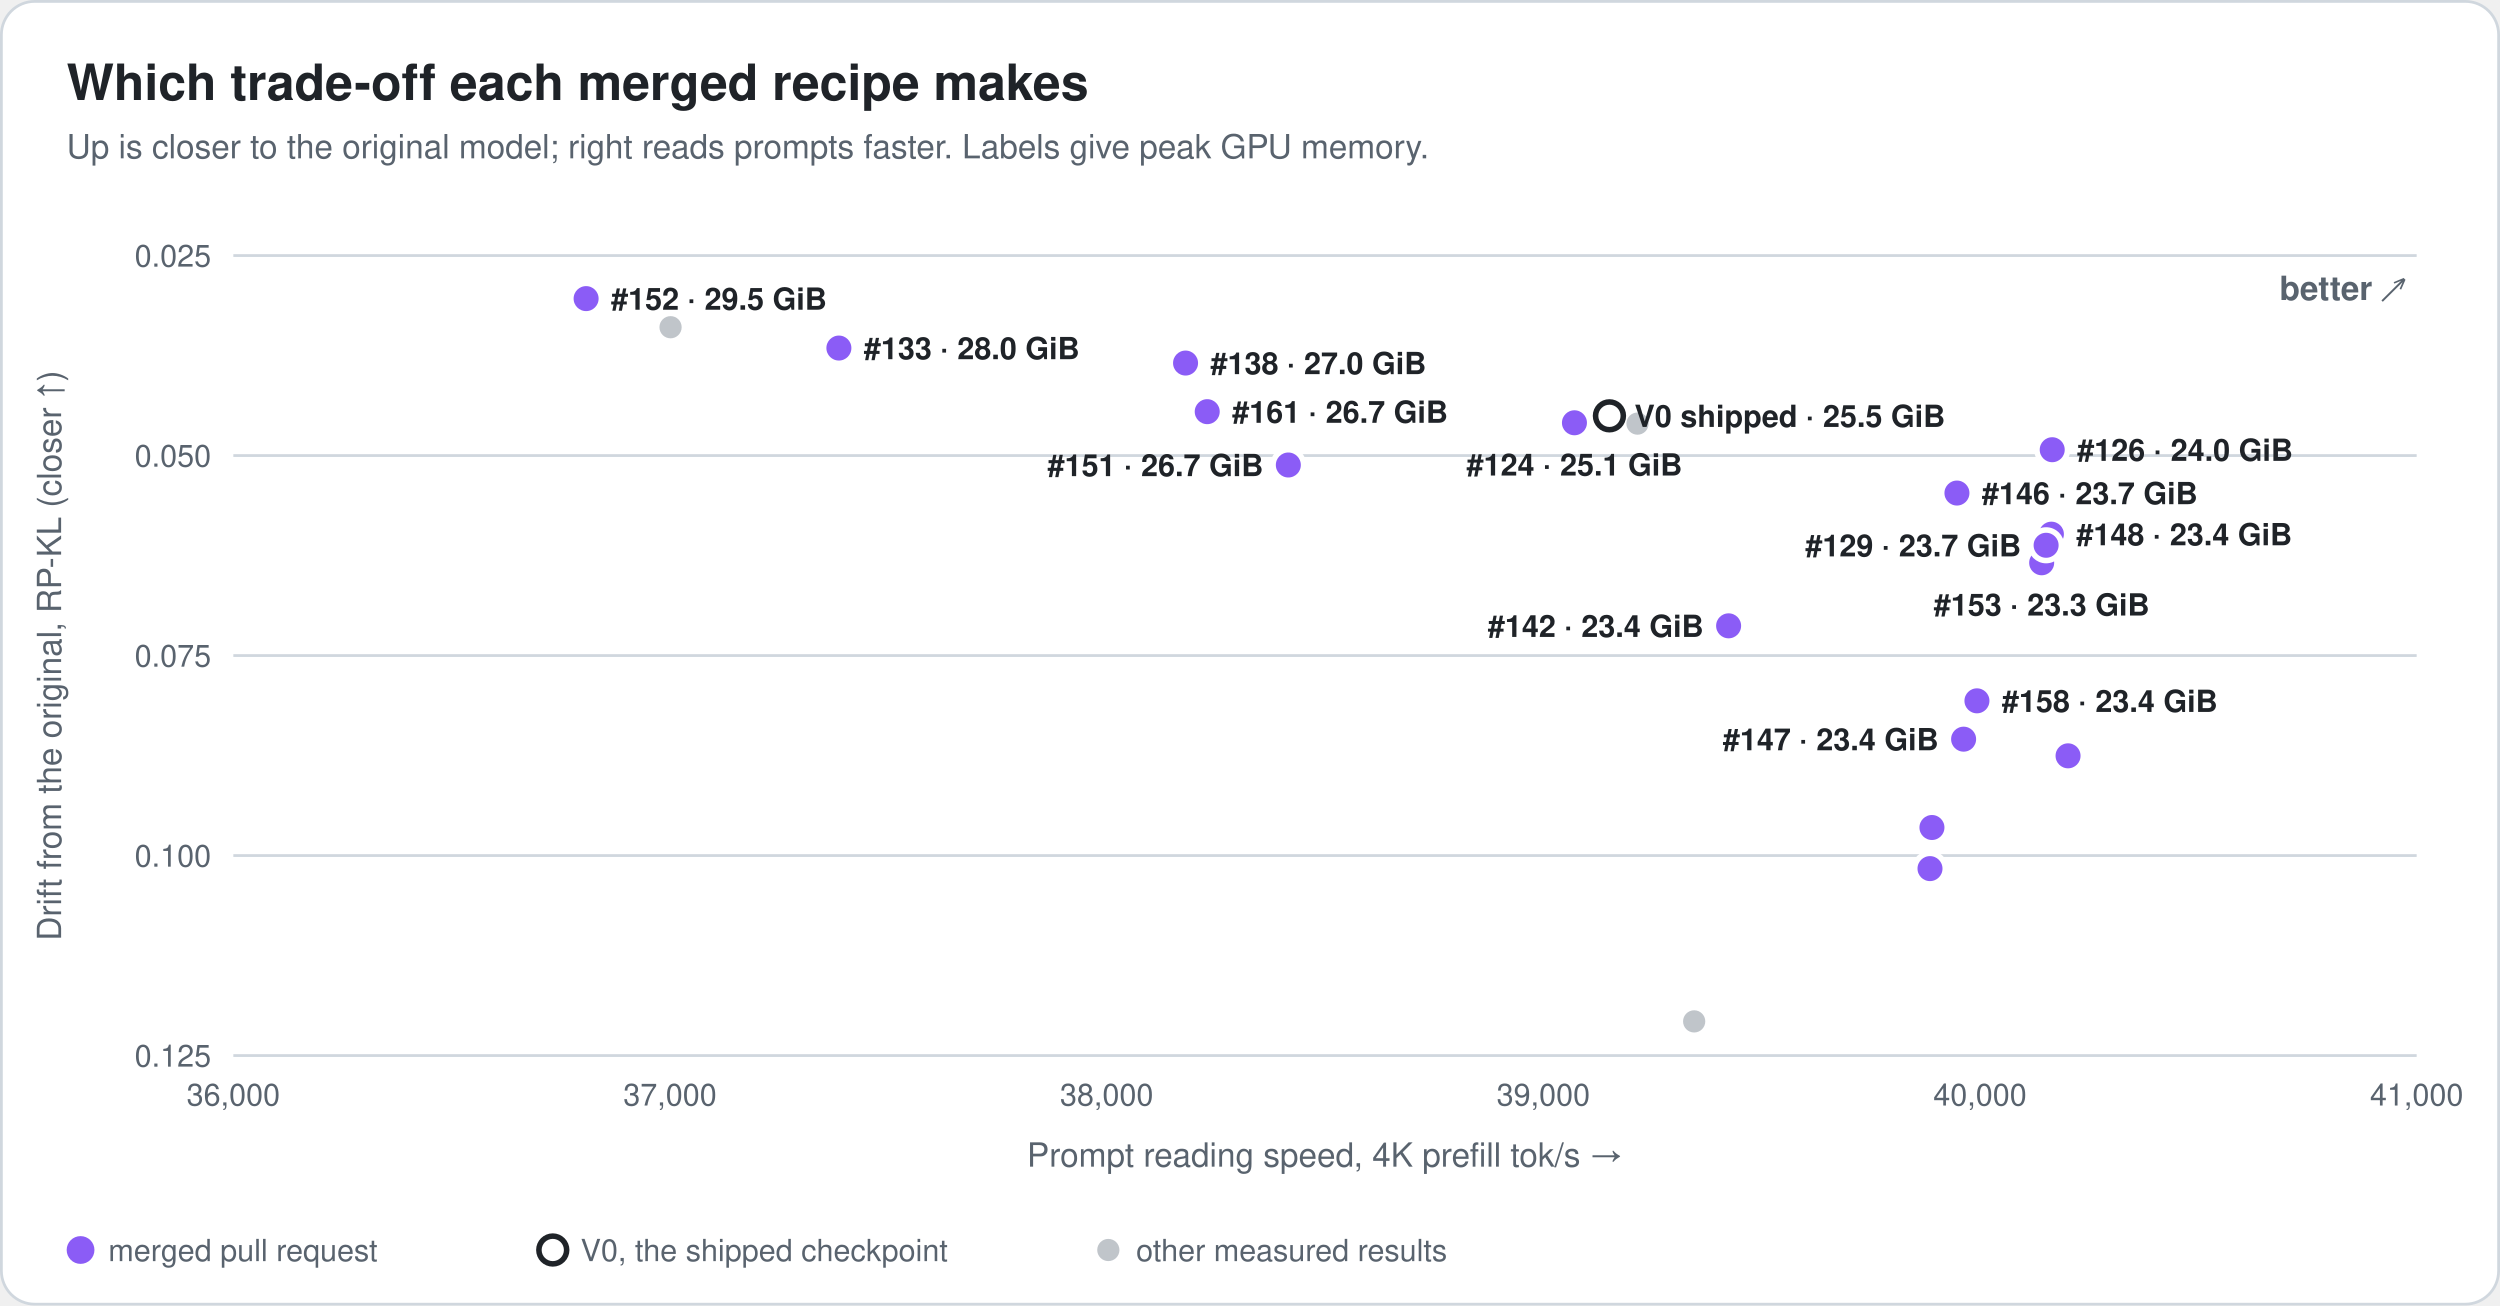
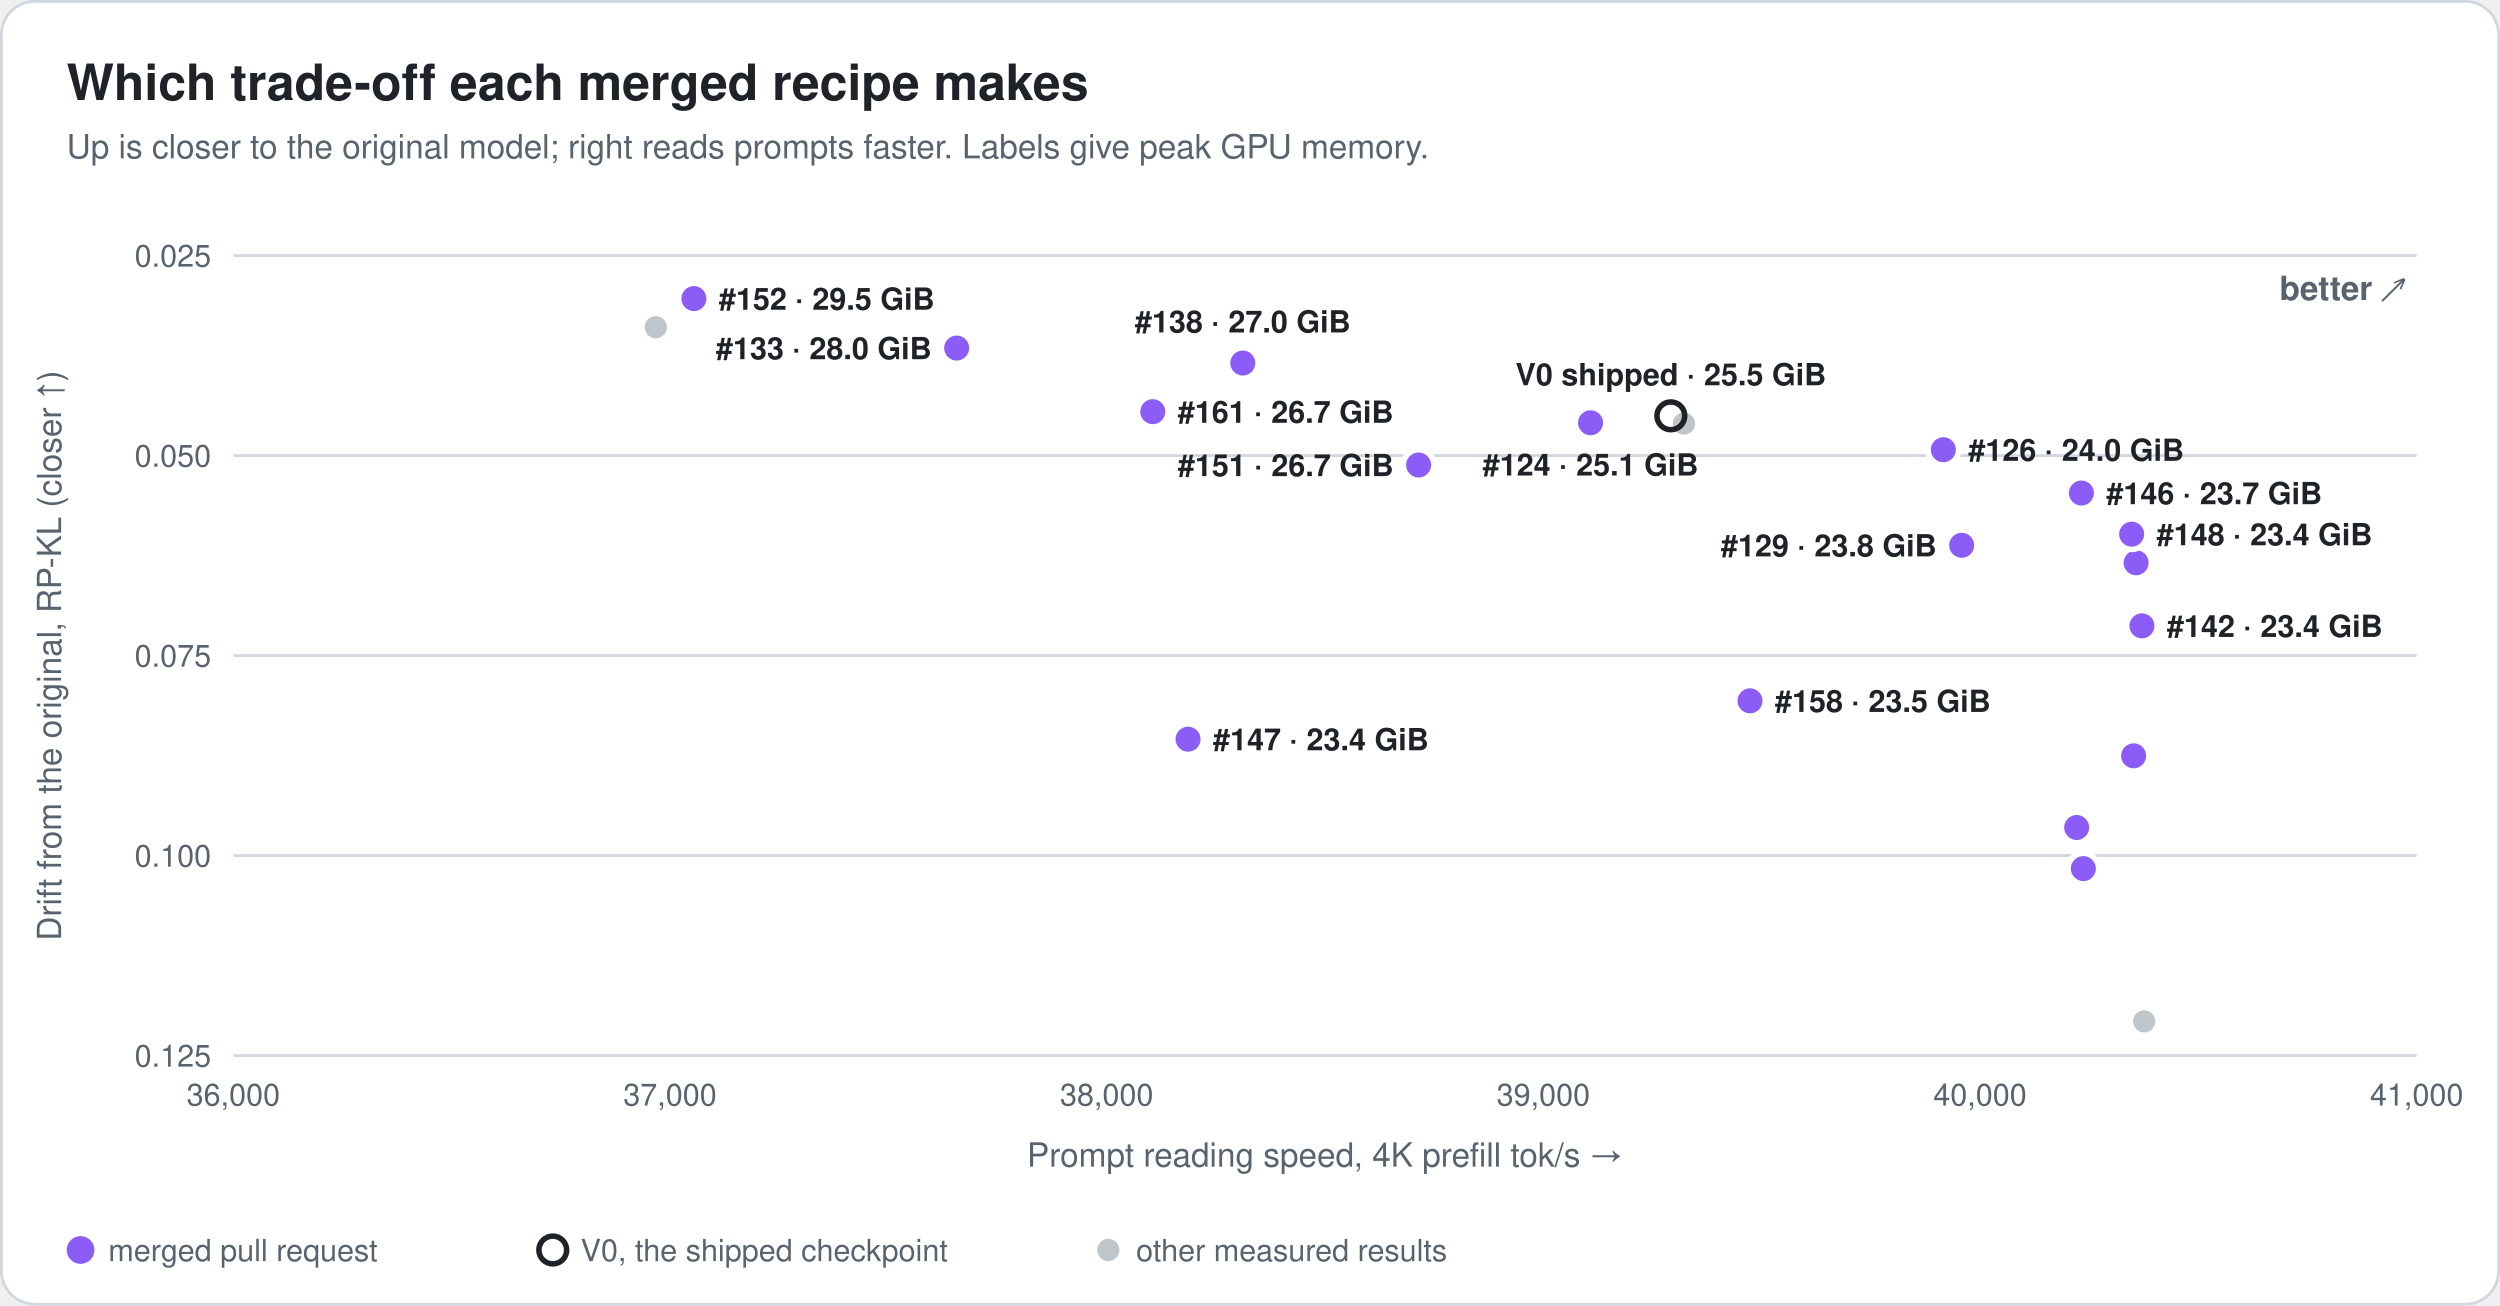
<svg xmlns="http://www.w3.org/2000/svg" width="900" height="470" viewBox="0 0 900 470" font-family="-apple-system,BlinkMacSystemFont,'Segoe UI',Helvetica,Arial,sans-serif" role="img" aria-label="Trade-offs of 17 merged recipes against the shipped checkpoint">
  <style>
.bg{fill:#ffffff;stroke:#d0d7de}.t{fill:#1f2328}.m{fill:#59636e}.rule{stroke:#d0d7de}.ring{stroke:#ffffff}
.acc{fill:#8b5cf6}.accl{stroke:#8b5cf6}.wash{fill:#8b5cf6;fill-opacity:.1}.gry{fill:#8c959f}.rej{fill:#d03b3b}.track{fill:#eaeef2}.tk{stroke:#1f2328}
@media (prefers-color-scheme: dark){
.bg{fill:#0d1117;stroke:#30363d}.t{fill:#e6edf3}.m{fill:#9198a1}.rule{stroke:#30363d}.ring{stroke:#0d1117}
.acc{fill:#9a75f8}.accl{stroke:#9a75f8}.wash{fill:#9a75f8;fill-opacity:.14}.gry{fill:#9198a1}.rej{fill:#e5534b}.track{fill:#21262d}.tk{stroke:#e6edf3}}
</style>
  <rect class="bg" x="0.5" y="0.5" width="899" height="469" rx="12" />
  <text x="24.0" y="36.0" class="t" font-size="18" font-weight="600" text-anchor="start">Which trade-off each merged recipe makes</text>
  <text x="24.0" y="57.0" class="m" font-size="12" font-weight="400" text-anchor="start">Up is closer to the original model; right reads prompts faster. Labels give peak GPU memory.</text>
  <line class="rule" x1="84" x2="870" y1="92.0" y2="92.0" stroke-width="1" />
  <text x="76.0" y="96.0" class="m" font-size="11" font-weight="400" text-anchor="end">0.025</text>
  <line class="rule" x1="84" x2="870" y1="164.0" y2="164.0" stroke-width="1" />
  <text x="76.0" y="168.0" class="m" font-size="11" font-weight="400" text-anchor="end">0.050</text>
  <line class="rule" x1="84" x2="870" y1="236.0" y2="236.0" stroke-width="1" />
  <text x="76.0" y="240.0" class="m" font-size="11" font-weight="400" text-anchor="end">0.075</text>
  <line class="rule" x1="84" x2="870" y1="308.0" y2="308.0" stroke-width="1" />
  <text x="76.0" y="312.0" class="m" font-size="11" font-weight="400" text-anchor="end">0.100</text>
  <line class="rule" x1="84" x2="870" y1="380.0" y2="380.0" stroke-width="1" />
  <text x="76.0" y="384.0" class="m" font-size="11" font-weight="400" text-anchor="end">0.125</text>
  <text x="84.0" y="398.0" class="m" font-size="11" font-weight="400" text-anchor="middle">36,000</text>
  <text x="241.2" y="398.0" class="m" font-size="11" font-weight="400" text-anchor="middle">37,000</text>
  <text x="398.4" y="398.0" class="m" font-size="11" font-weight="400" text-anchor="middle">38,000</text>
  <text x="555.6" y="398.0" class="m" font-size="11" font-weight="400" text-anchor="middle">39,000</text>
  <text x="712.8" y="398.0" class="m" font-size="11" font-weight="400" text-anchor="middle">40,000</text>
  <text x="870.0" y="398.0" class="m" font-size="11" font-weight="400" text-anchor="middle">41,000</text>
  <text x="477.0" y="420.0" class="m" font-size="12" font-weight="400" text-anchor="middle">Prompt reading speed, 4K prefill tok/s →</text>
  <text x="22" y="236.0" class="m" font-size="12" text-anchor="middle" transform="rotate(-90 22 236.0)">Drift from the original, RP-KL (closer ↑)</text>
  <text x="866.0" y="108.0" class="m" font-size="12" font-weight="600" text-anchor="end">better ↗</text>
-   <circle class="gry" cx="589.5" cy="152.5" r="4" opacity=".55" />
-   <circle class="gry" cx="609.9" cy="367.7" r="4" opacity=".55" />
-   <circle class="gry" cx="241.4" cy="117.8" r="4" opacity=".55" />
-   <circle class="tk" cx="579.4" cy="149.7" r="5" fill="none" stroke-width="2" />
-   <circle class="acc ring" cx="704.5" cy="177.5" r="5.5" stroke-width="2" />
-   <circle class="acc ring" cx="622.3" cy="225.3" r="5.5" stroke-width="2" />
-   <circle class="acc ring" cx="695.5" cy="297.9" r="5.5" stroke-width="2" />
-   <circle class="acc ring" cx="694.8" cy="312.7" r="5.5" stroke-width="2" />
-   <circle class="acc ring" cx="735.0" cy="202.6" r="5.5" stroke-width="2" />
-   <circle class="acc ring" cx="738.5" cy="192.3" r="5.5" stroke-width="2" />
-   <circle class="acc ring" cx="706.9" cy="266.1" r="5.5" stroke-width="2" />
-   <circle class="acc ring" cx="711.7" cy="252.3" r="5.5" stroke-width="2" />
-   <circle class="acc ring" cx="744.5" cy="272.1" r="5.5" stroke-width="2" />
-   <circle class="acc ring" cx="434.6" cy="148.2" r="5.5" stroke-width="2" />
-   <circle class="acc ring" cx="736.6" cy="196.3" r="5.5" stroke-width="2" />
-   <circle class="acc ring" cx="738.8" cy="161.9" r="5.5" stroke-width="2" />
-   <circle class="acc ring" cx="426.8" cy="130.7" r="5.5" stroke-width="2" />
-   <circle class="acc ring" cx="302.0" cy="125.3" r="5.5" stroke-width="2" />
-   <circle class="acc ring" cx="463.8" cy="167.4" r="5.5" stroke-width="2" />
-   <circle class="acc ring" cx="211.0" cy="107.5" r="5.5" stroke-width="2" />
-   <circle class="acc ring" cx="566.8" cy="152.2" r="5.5" stroke-width="2" />
-   <text x="588.4" y="153.7" class="t" font-size="11" font-weight="600" text-anchor="start">V0 shipped · 25.5 GiB</text>
-   <text x="220.0" y="111.5" class="t" font-size="11" font-weight="600" text-anchor="start">#152 · 29.5 GiB</text>
-   <text x="311.0" y="129.3" class="t" font-size="11" font-weight="600" text-anchor="start">#133 · 28.0 GiB</text>
-   <text x="435.8" y="134.7" class="t" font-size="11" font-weight="600" text-anchor="start">#138 · 27.0 GiB</text>
-   <text x="443.6" y="152.2" class="t" font-size="11" font-weight="600" text-anchor="start">#161 · 26.7 GiB</text>
-   <text x="566.8" y="171.2" class="t" font-size="11" font-weight="600" text-anchor="middle">#124 · 25.1 GiB</text>
-   <text x="747.8" y="165.9" class="t" font-size="11" font-weight="600" text-anchor="start">#126 · 24.0 GiB</text>
-   <text x="454.8" y="171.4" class="t" font-size="11" font-weight="600" text-anchor="end">#151 · 26.7 GiB</text>
-   <text x="713.5" y="181.5" class="t" font-size="11" font-weight="600" text-anchor="start">#146 · 23.7 GiB</text>
-   <text x="747.5" y="196.3" class="t" font-size="11" font-weight="600" text-anchor="start">#148 · 23.4 GiB</text>
-   <text x="727.6" y="200.3" class="t" font-size="11" font-weight="600" text-anchor="end">#129 · 23.7 GiB</text>
-   <text x="735.0" y="221.6" class="t" font-size="11" font-weight="600" text-anchor="middle">#153 · 23.3 GiB</text>
-   <text x="613.3" y="229.3" class="t" font-size="11" font-weight="600" text-anchor="end">#142 · 23.4 GiB</text>
-   <text x="720.7" y="256.3" class="t" font-size="11" font-weight="600" text-anchor="start">#158 · 23.4 GiB</text>
-   <text x="697.9" y="270.1" class="t" font-size="11" font-weight="600" text-anchor="end">#147 · 23.4 GiB</text>
+   <circle class="gry" cx="606.2" cy="152.5" r="4" opacity=".55" />
+   <circle class="gry" cx="771.9" cy="367.7" r="4" opacity=".55" />
+   <circle class="gry" cx="236.1" cy="117.8" r="4" opacity=".55" />
+   <circle class="tk" cx="601.5" cy="149.7" r="5" fill="none" stroke-width="2" />
+   <circle class="acc ring" cx="749.3" cy="177.5" r="5.5" stroke-width="2" />
+   <circle class="acc ring" cx="771.1" cy="225.3" r="5.5" stroke-width="2" />
+   <circle class="acc ring" cx="747.6" cy="297.9" r="5.5" stroke-width="2" />
+   <circle class="acc ring" cx="750.0" cy="312.7" r="5.5" stroke-width="2" />
+   <circle class="acc ring" cx="769.0" cy="202.6" r="5.5" stroke-width="2" />
+   <circle class="acc ring" cx="767.4" cy="192.3" r="5.5" stroke-width="2" />
+   <circle class="acc ring" cx="427.7" cy="266.1" r="5.5" stroke-width="2" />
+   <circle class="acc ring" cx="630.0" cy="252.3" r="5.5" stroke-width="2" />
+   <circle class="acc ring" cx="768.1" cy="272.1" r="5.5" stroke-width="2" />
+   <circle class="acc ring" cx="415.0" cy="148.2" r="5.5" stroke-width="2" />
+   <circle class="acc ring" cx="706.2" cy="196.3" r="5.5" stroke-width="2" />
+   <circle class="acc ring" cx="699.6" cy="161.9" r="5.5" stroke-width="2" />
+   <circle class="acc ring" cx="447.4" cy="130.7" r="5.5" stroke-width="2" />
+   <circle class="acc ring" cx="344.4" cy="125.3" r="5.5" stroke-width="2" />
+   <circle class="acc ring" cx="510.7" cy="167.4" r="5.5" stroke-width="2" />
+   <circle class="acc ring" cx="249.8" cy="107.5" r="5.5" stroke-width="2" />
+   <circle class="acc ring" cx="572.6" cy="152.2" r="5.5" stroke-width="2" />
+   <text x="601.5" y="138.7" class="t" font-size="11" font-weight="600" text-anchor="middle">V0 shipped · 25.5 GiB</text>
+   <text x="258.8" y="111.5" class="t" font-size="11" font-weight="600" text-anchor="start">#152 · 29.5 GiB</text>
+   <text x="335.4" y="129.3" class="t" font-size="11" font-weight="600" text-anchor="end">#133 · 28.0 GiB</text>
+   <text x="447.4" y="119.7" class="t" font-size="11" font-weight="600" text-anchor="middle">#138 · 27.0 GiB</text>
+   <text x="424.0" y="152.2" class="t" font-size="11" font-weight="600" text-anchor="start">#161 · 26.7 GiB</text>
+   <text x="572.6" y="171.2" class="t" font-size="11" font-weight="600" text-anchor="middle">#124 · 25.1 GiB</text>
+   <text x="708.6" y="165.9" class="t" font-size="11" font-weight="600" text-anchor="start">#126 · 24.0 GiB</text>
+   <text x="501.7" y="171.4" class="t" font-size="11" font-weight="600" text-anchor="end">#151 · 26.7 GiB</text>
+   <text x="758.3" y="181.5" class="t" font-size="11" font-weight="600" text-anchor="start">#146 · 23.7 GiB</text>
+   <text x="776.4" y="196.3" class="t" font-size="11" font-weight="600" text-anchor="start">#148 · 23.4 GiB</text>
+   <text x="697.2" y="200.3" class="t" font-size="11" font-weight="600" text-anchor="end">#129 · 23.8 GiB</text>
+   <text x="780.1" y="229.3" class="t" font-size="11" font-weight="600" text-anchor="start">#142 · 23.4 GiB</text>
+   <text x="639.0" y="256.3" class="t" font-size="11" font-weight="600" text-anchor="start">#158 · 23.5 GiB</text>
+   <text x="436.7" y="270.1" class="t" font-size="11" font-weight="600" text-anchor="start">#147 · 23.4 GiB</text>
  <circle class="acc" cx="29" cy="450" r="5" />
  <text x="39.0" y="454.0" class="m" font-size="11" font-weight="400" text-anchor="start">merged pull request</text>
  <circle class="tk" cx="199" cy="450" r="5" fill="none" stroke-width="2" />
  <text x="209.0" y="454.0" class="m" font-size="11" font-weight="400" text-anchor="start">V0, the shipped checkpoint</text>
  <circle class="gry" cx="399" cy="450" r="4" opacity=".55" />
  <text x="409.0" y="454.0" class="m" font-size="11" font-weight="400" text-anchor="start">other measured results</text>
</svg>
